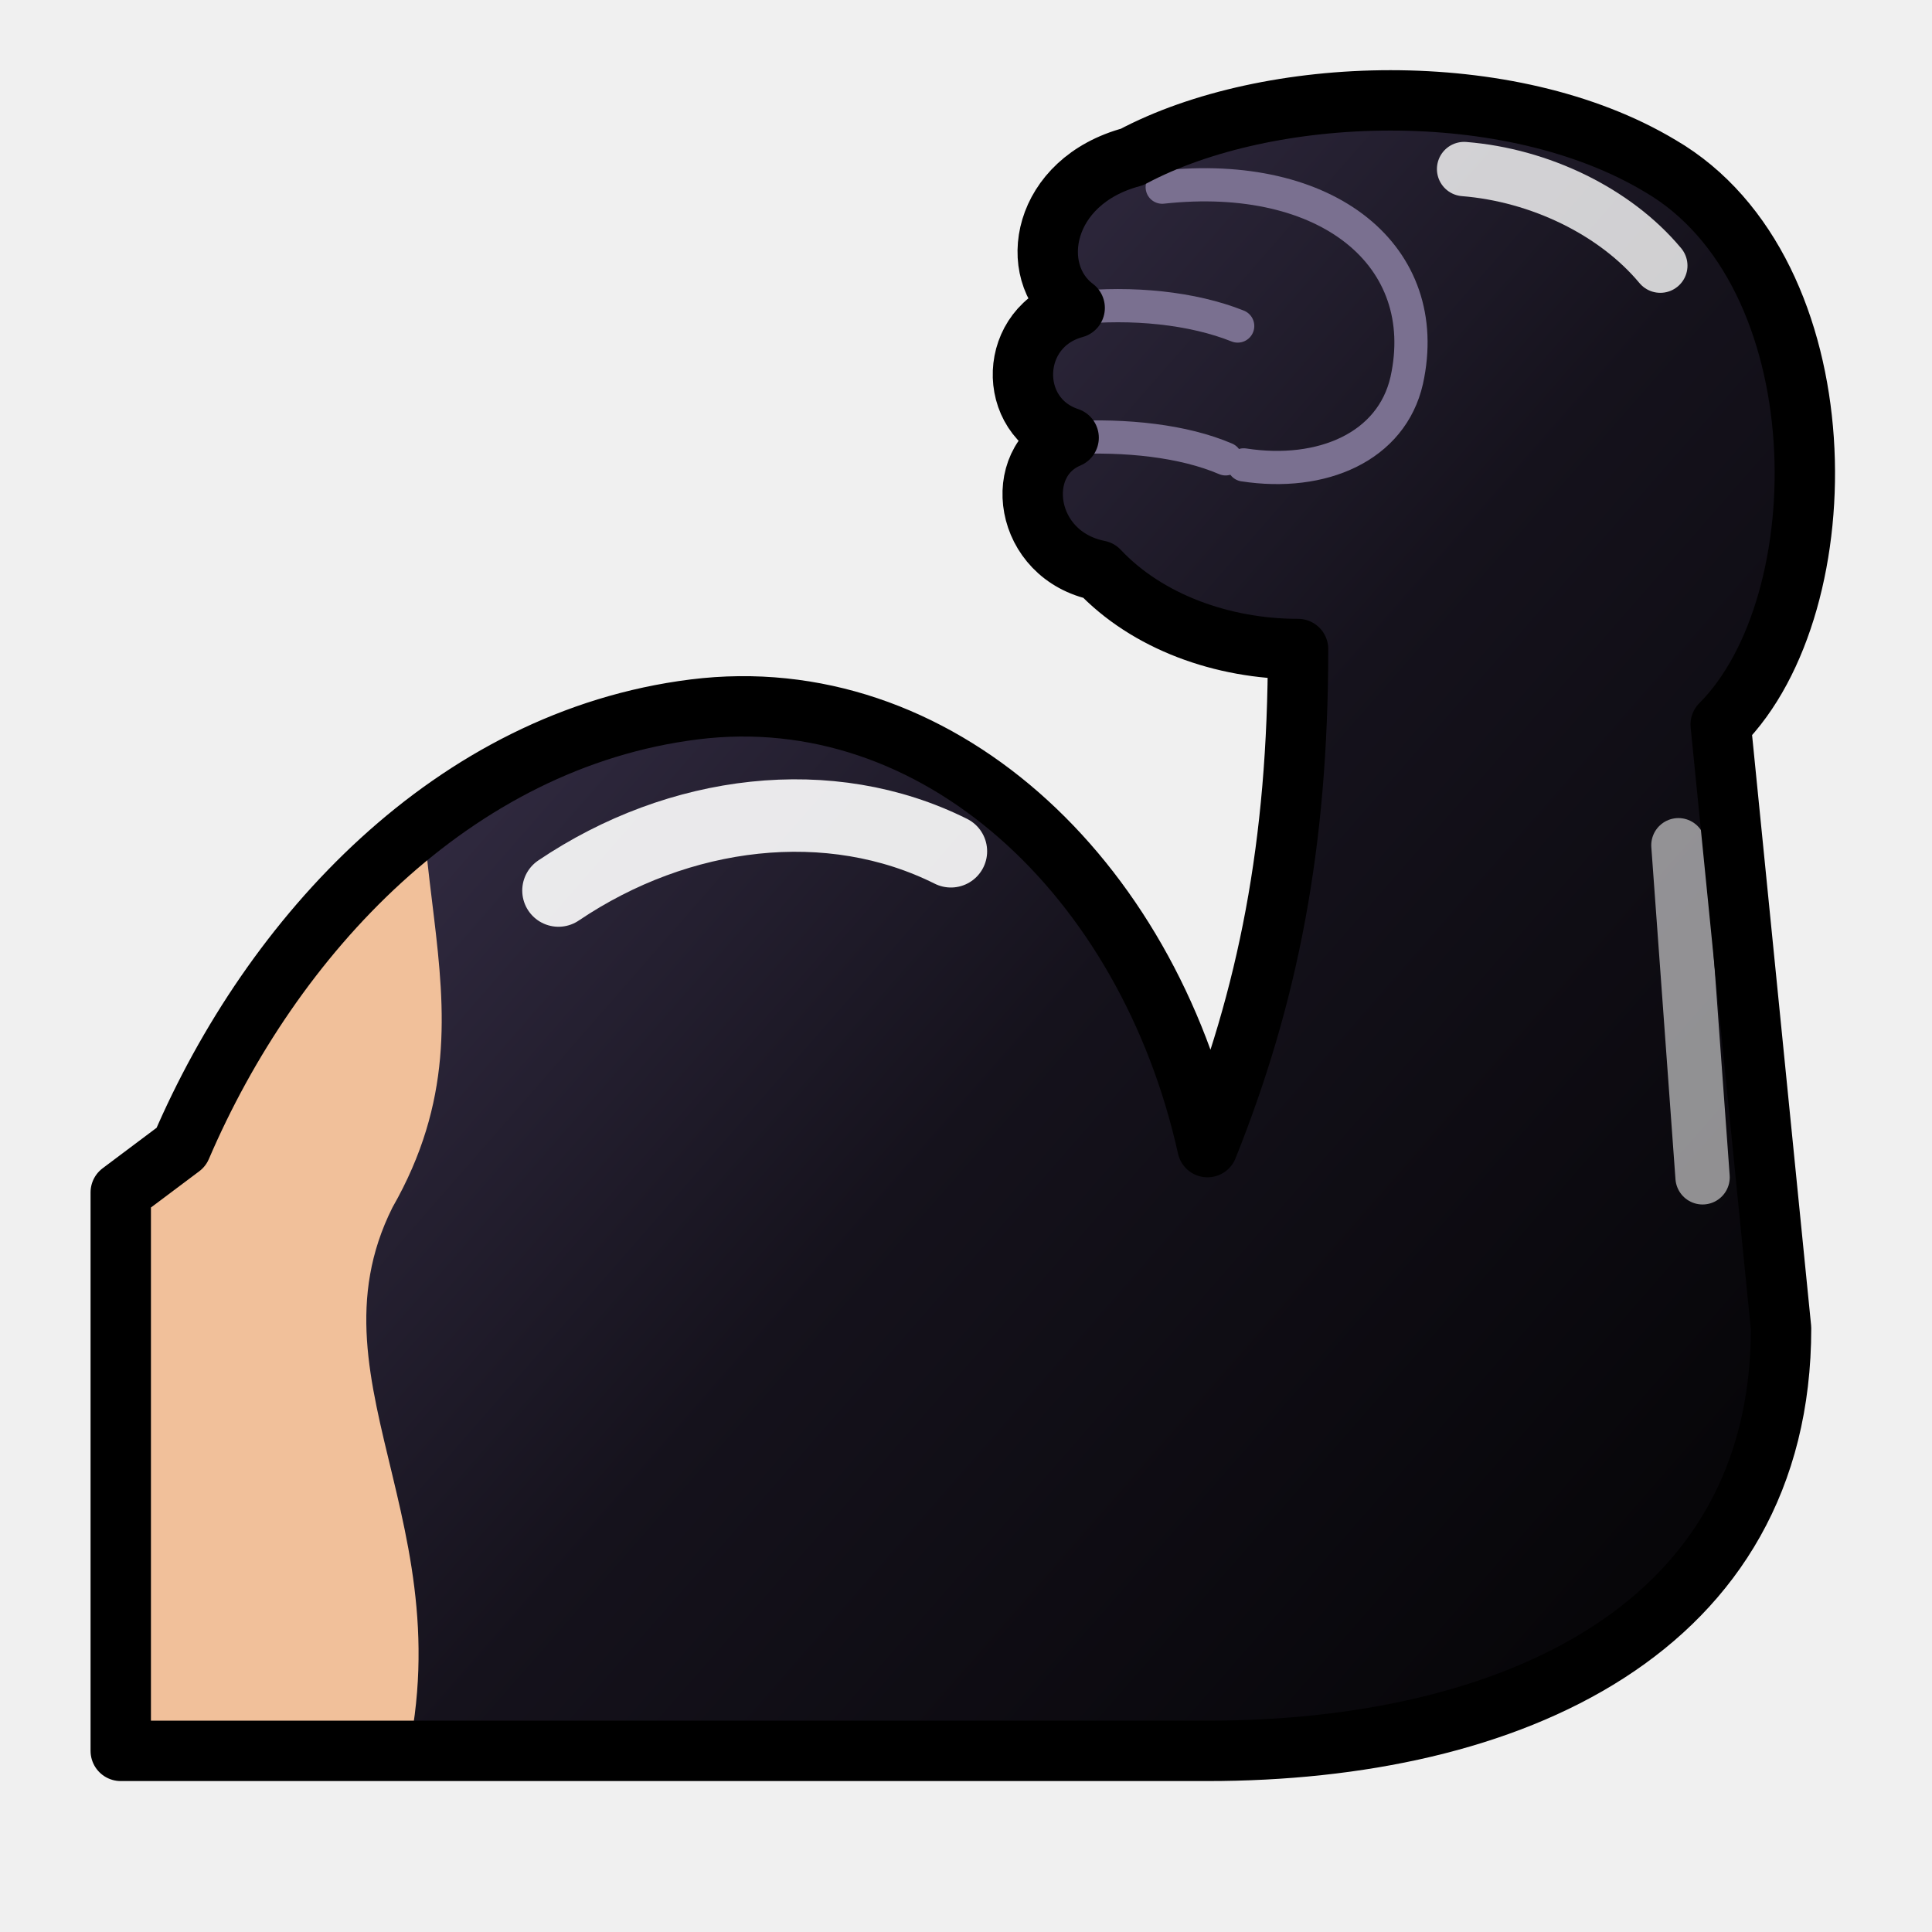
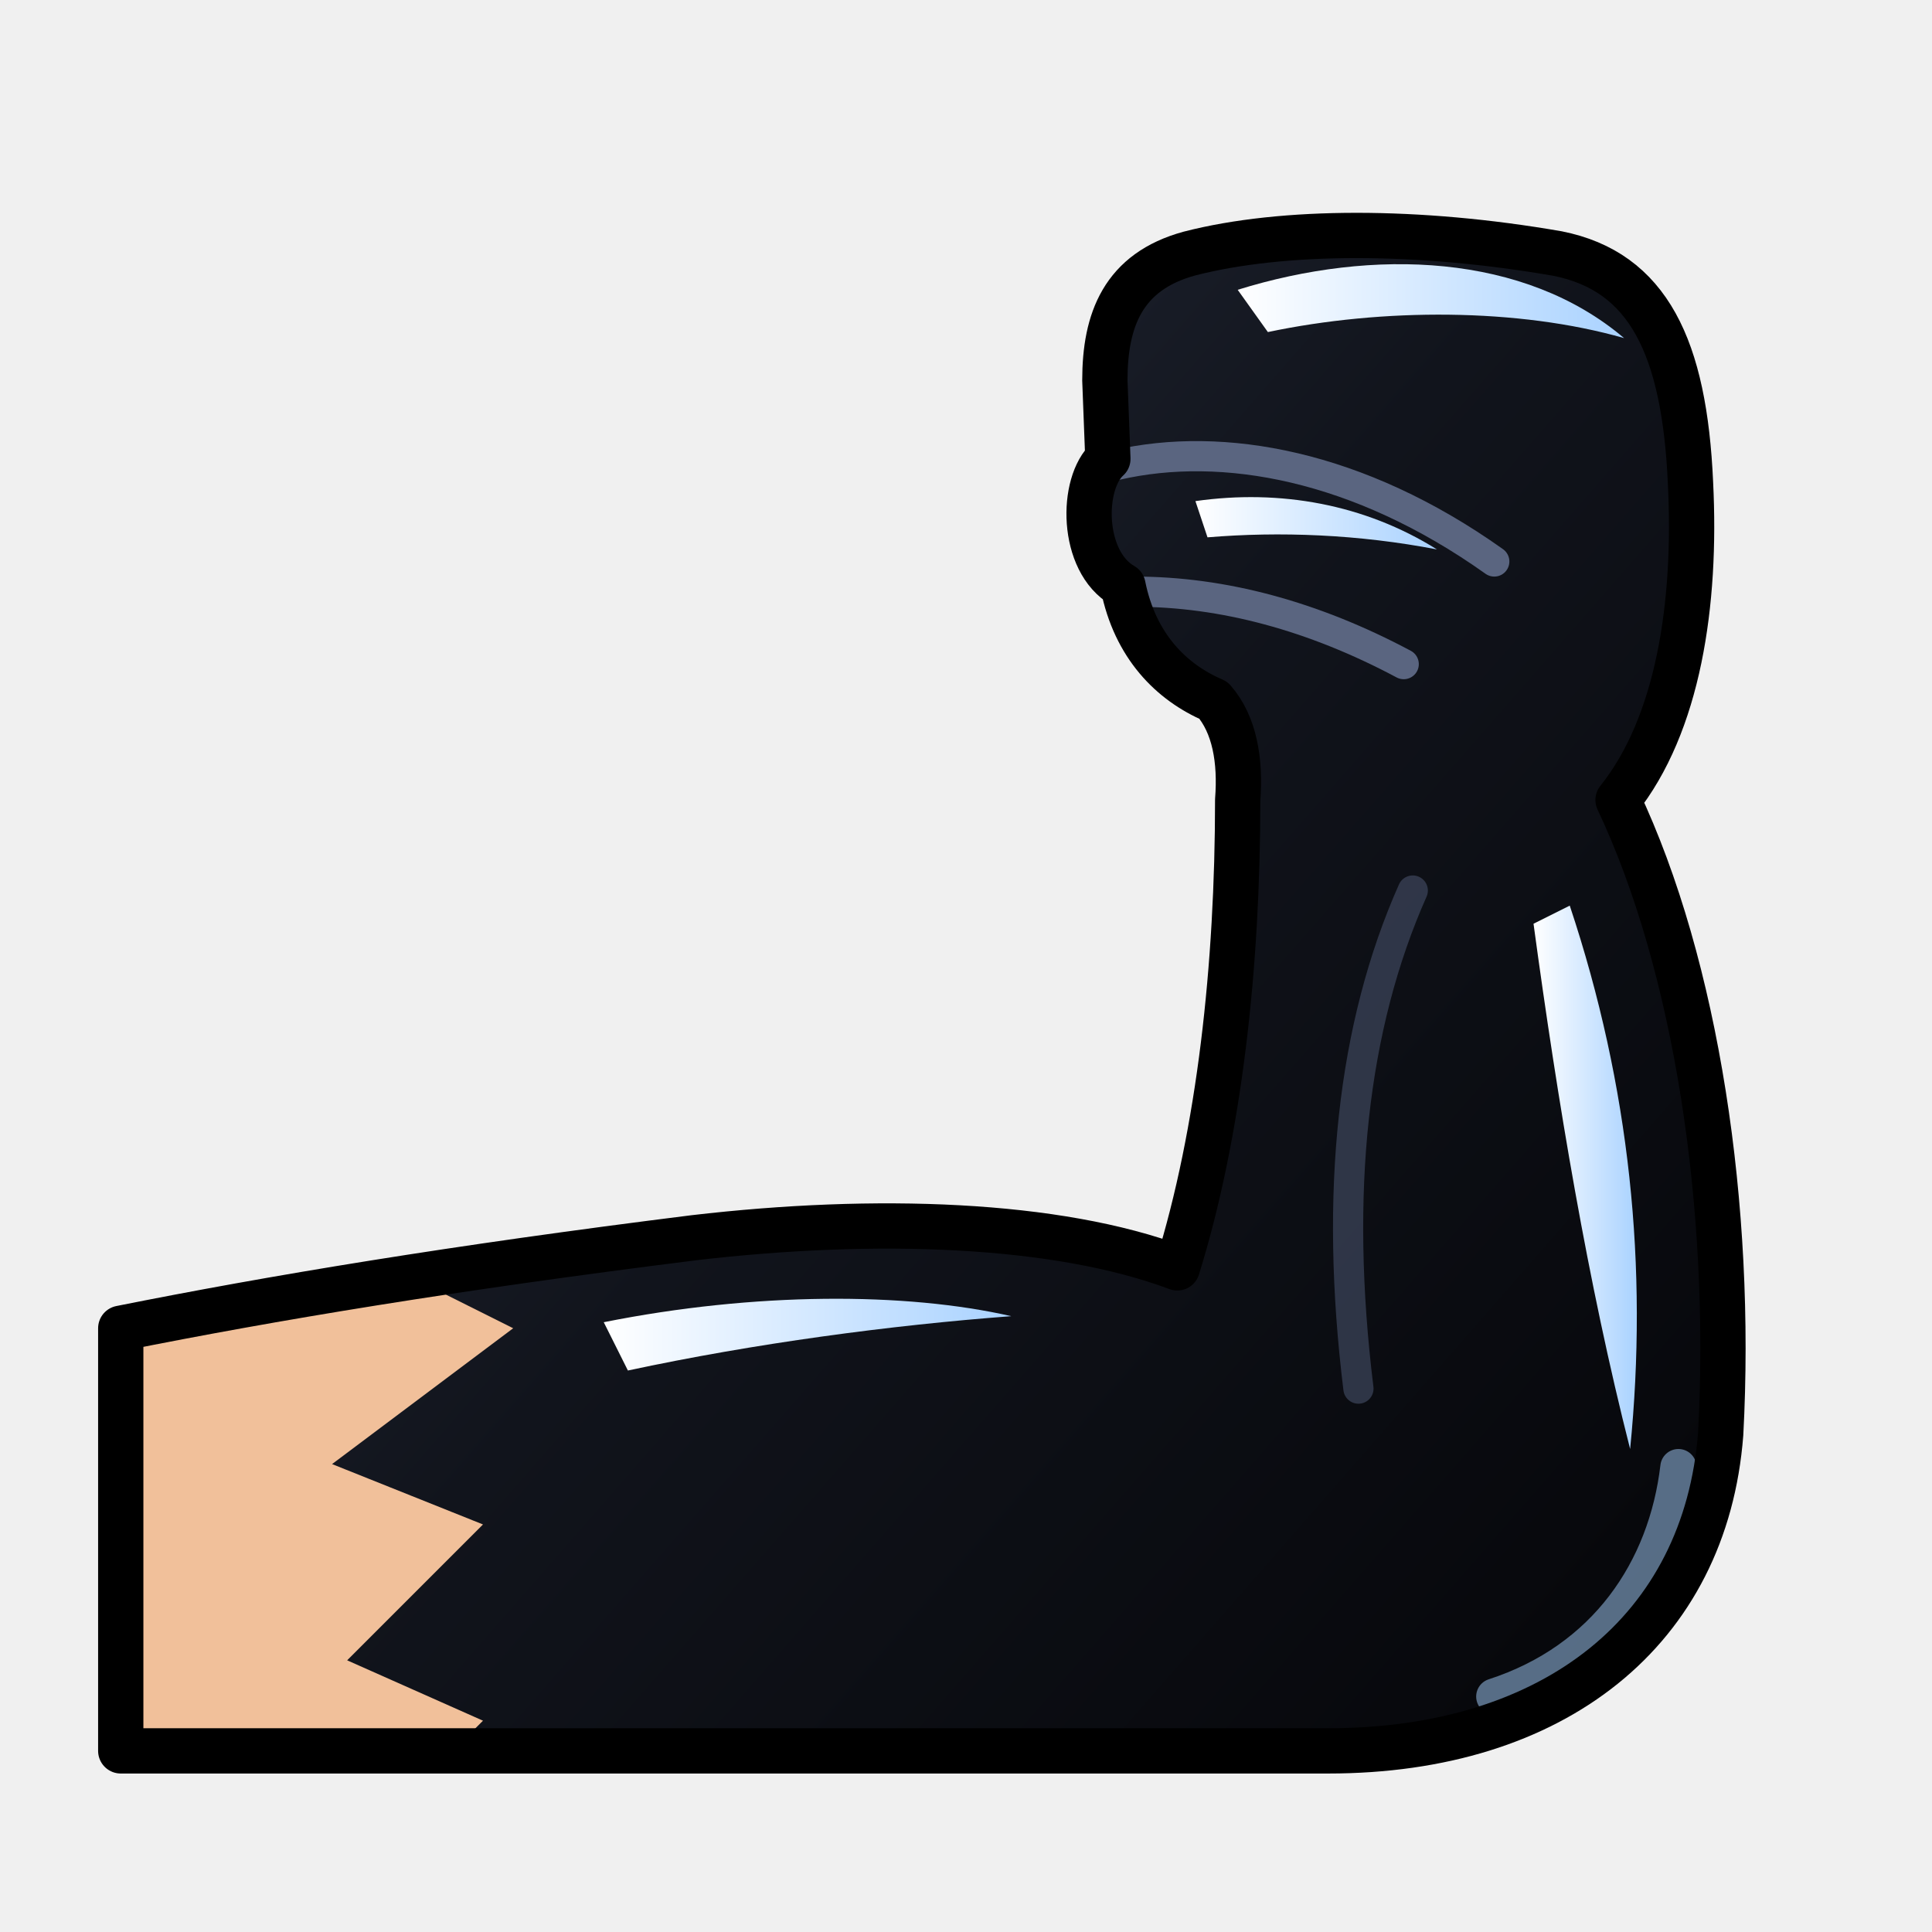
<svg xmlns="http://www.w3.org/2000/svg" viewBox="0 0 64 64">
  <defs>
-     <path id="arm" d="M4,58 L40,58 C50,58 59,54 59,44 L57,24 C61,20 61,9 55,5.5 C50,2.5 42,2.8 37.5,5.2 C34.5,6 34,9 35.6,10.2 C33.4,10.8 33.3,13.8 35.4,14.5 C33.5,15.3 33.9,18.4 36.4,18.9 C38,20.6 40.5,21.5 43,21.5 C43,28 42,33 40,38 C38,29 31,22.5 23,23.5 C15,24.5 9,31 6,38 L4,39.5 Z" />
+     <path id="arm" d="M4,58 L44,58 C51.5,58 56.5,54 57,47.5 C57.4,40 56.2,32 53.6,26.5 C55.6,24 56.2,20 56,16 C55.8,11.5 54.6,9 51.6,8.4 C47,7.6 42.5,7.6 39.4,8.4 C37.2,9 36.6,10.6 36.6,12.6 L36.7,15.2 C35.8,16 35.8,18.6 37.2,19.4 C37.6,21.4 38.8,22.6 40.2,23.2 C40.9,24 41.1,25.2 41,26.5 C41,32 40.4,37.5 39,42 C35,40.5 29,40.3 23,41 C15,42 9,43 4,44 Z" />
    <clipPath id="armClip">
      <use href="#arm" />
    </clipPath>
-     <linearGradient id="haki" x1="0" y1="0" x2="1" y2="1">
-       <stop offset="0" stop-color="#4b4163" />
-       <stop offset="0.5" stop-color="#15121c" />
-       <stop offset="1" stop-color="#000000" />
+     <linearGradient id="metal" x1="0" y1="0" x2="1" y2="1">
+       <stop offset="0" stop-color="#2c3344" />
+       <stop offset="0.45" stop-color="#11141c" />
+       <stop offset="1" stop-color="#030305" />
+     </linearGradient>
+     <linearGradient id="shine" x1="0" y1="0" x2="1" y2="0">
+       <stop offset="0" stop-color="#ffffff" />
+       <stop offset="1" stop-color="#a9d2ff" />
    </linearGradient>
  </defs>
  <use href="#arm" fill="#f1c09a" />
  <g clip-path="url(#armClip)">
-     <path fill="url(#haki)" d="M15,20 C12,28 17,33 13,40 C10,46 16,51 13,60 L64,60 L64,0 L15,0 Z" />
-     <g fill="none" stroke="#7a7090" stroke-width="1.1" stroke-linecap="round">
-       <path d="M35.6,10.2 C37.5,10 39.5,10.2 41,10.8" />
-       <path d="M35.4,14.5 C37.3,14.4 39.2,14.6 40.6,15.2" />
-       <path d="M38.5,6.2 C44,5.6 47.5,8.5 46.6,12.6 C46.1,14.8 43.8,15.8 41.2,15.4" />
+     <path fill="url(#metal)" d="M18,36 L13,42 L17,44 L11,48.5 L16,50.5 L11.5,55 L16,57 L13,60 L64,60 L64,0 L18,0 Z" />
+     <g fill="none" stroke="#5a6580" stroke-width="1" stroke-linecap="round">
+       <path d="M37,15.4 C40.5,14.6 45,15.4 49.5,18.6" />
+       <path d="M37.6,19.6 C40.5,19.6 43.5,20.4 46.5,22" />
+       <path d="M45,46 C44.2,39.5 44.8,34 46.8,29.5" stroke="#46506a" stroke-opacity="0.6" />
    </g>
-     <g fill="none" stroke="#ffffff" stroke-linecap="round">
-       <path d="M18.5,29.5 C22.5,26.8 27.5,26.2 31.5,28.2" stroke-width="2.4" stroke-opacity="0.9" />
-       <path d="M55.6,28 L56.4,39" stroke-width="1.8" stroke-opacity="0.55" />
-       <path d="M48.5,5.6 C51,5.8 53.5,7 55,8.8" stroke-width="1.8" stroke-opacity="0.8" />
+     <g fill="url(#shine)">
+       <path d="M41,9.6 C45.5,8.2 50.5,8.4 53.8,11.2 C50.3,10.2 45.8,10.2 42,11 Z" />
+       <path d="M39.6,16.6 C42.4,16.2 45.2,16.7 47.6,18.2 C45,17.7 42.4,17.6 40,17.8 Z" />
+       <path d="M52,30 C54,36 54.6,42 54,48 C52.6,42.5 51.6,36.5 50.8,30.6 Z" />
+       <path d="M20,43.8 C25,42.8 30,42.8 33.5,43.6 C29.5,43.9 25,44.5 20.8,45.4 Z" />
    </g>
+     <path d="M49.5,56.2 C53.2,55 55.2,52 55.6,48.6" fill="none" stroke="#a9d2ff" stroke-width="1.2" stroke-linecap="round" stroke-opacity="0.5" />
  </g>
-   <use href="#arm" fill="none" stroke="#000000" stroke-width="2" stroke-linejoin="round" />
+   <use href="#arm" fill="none" stroke="#000000" stroke-width="1.5" stroke-linejoin="round" />
</svg>
